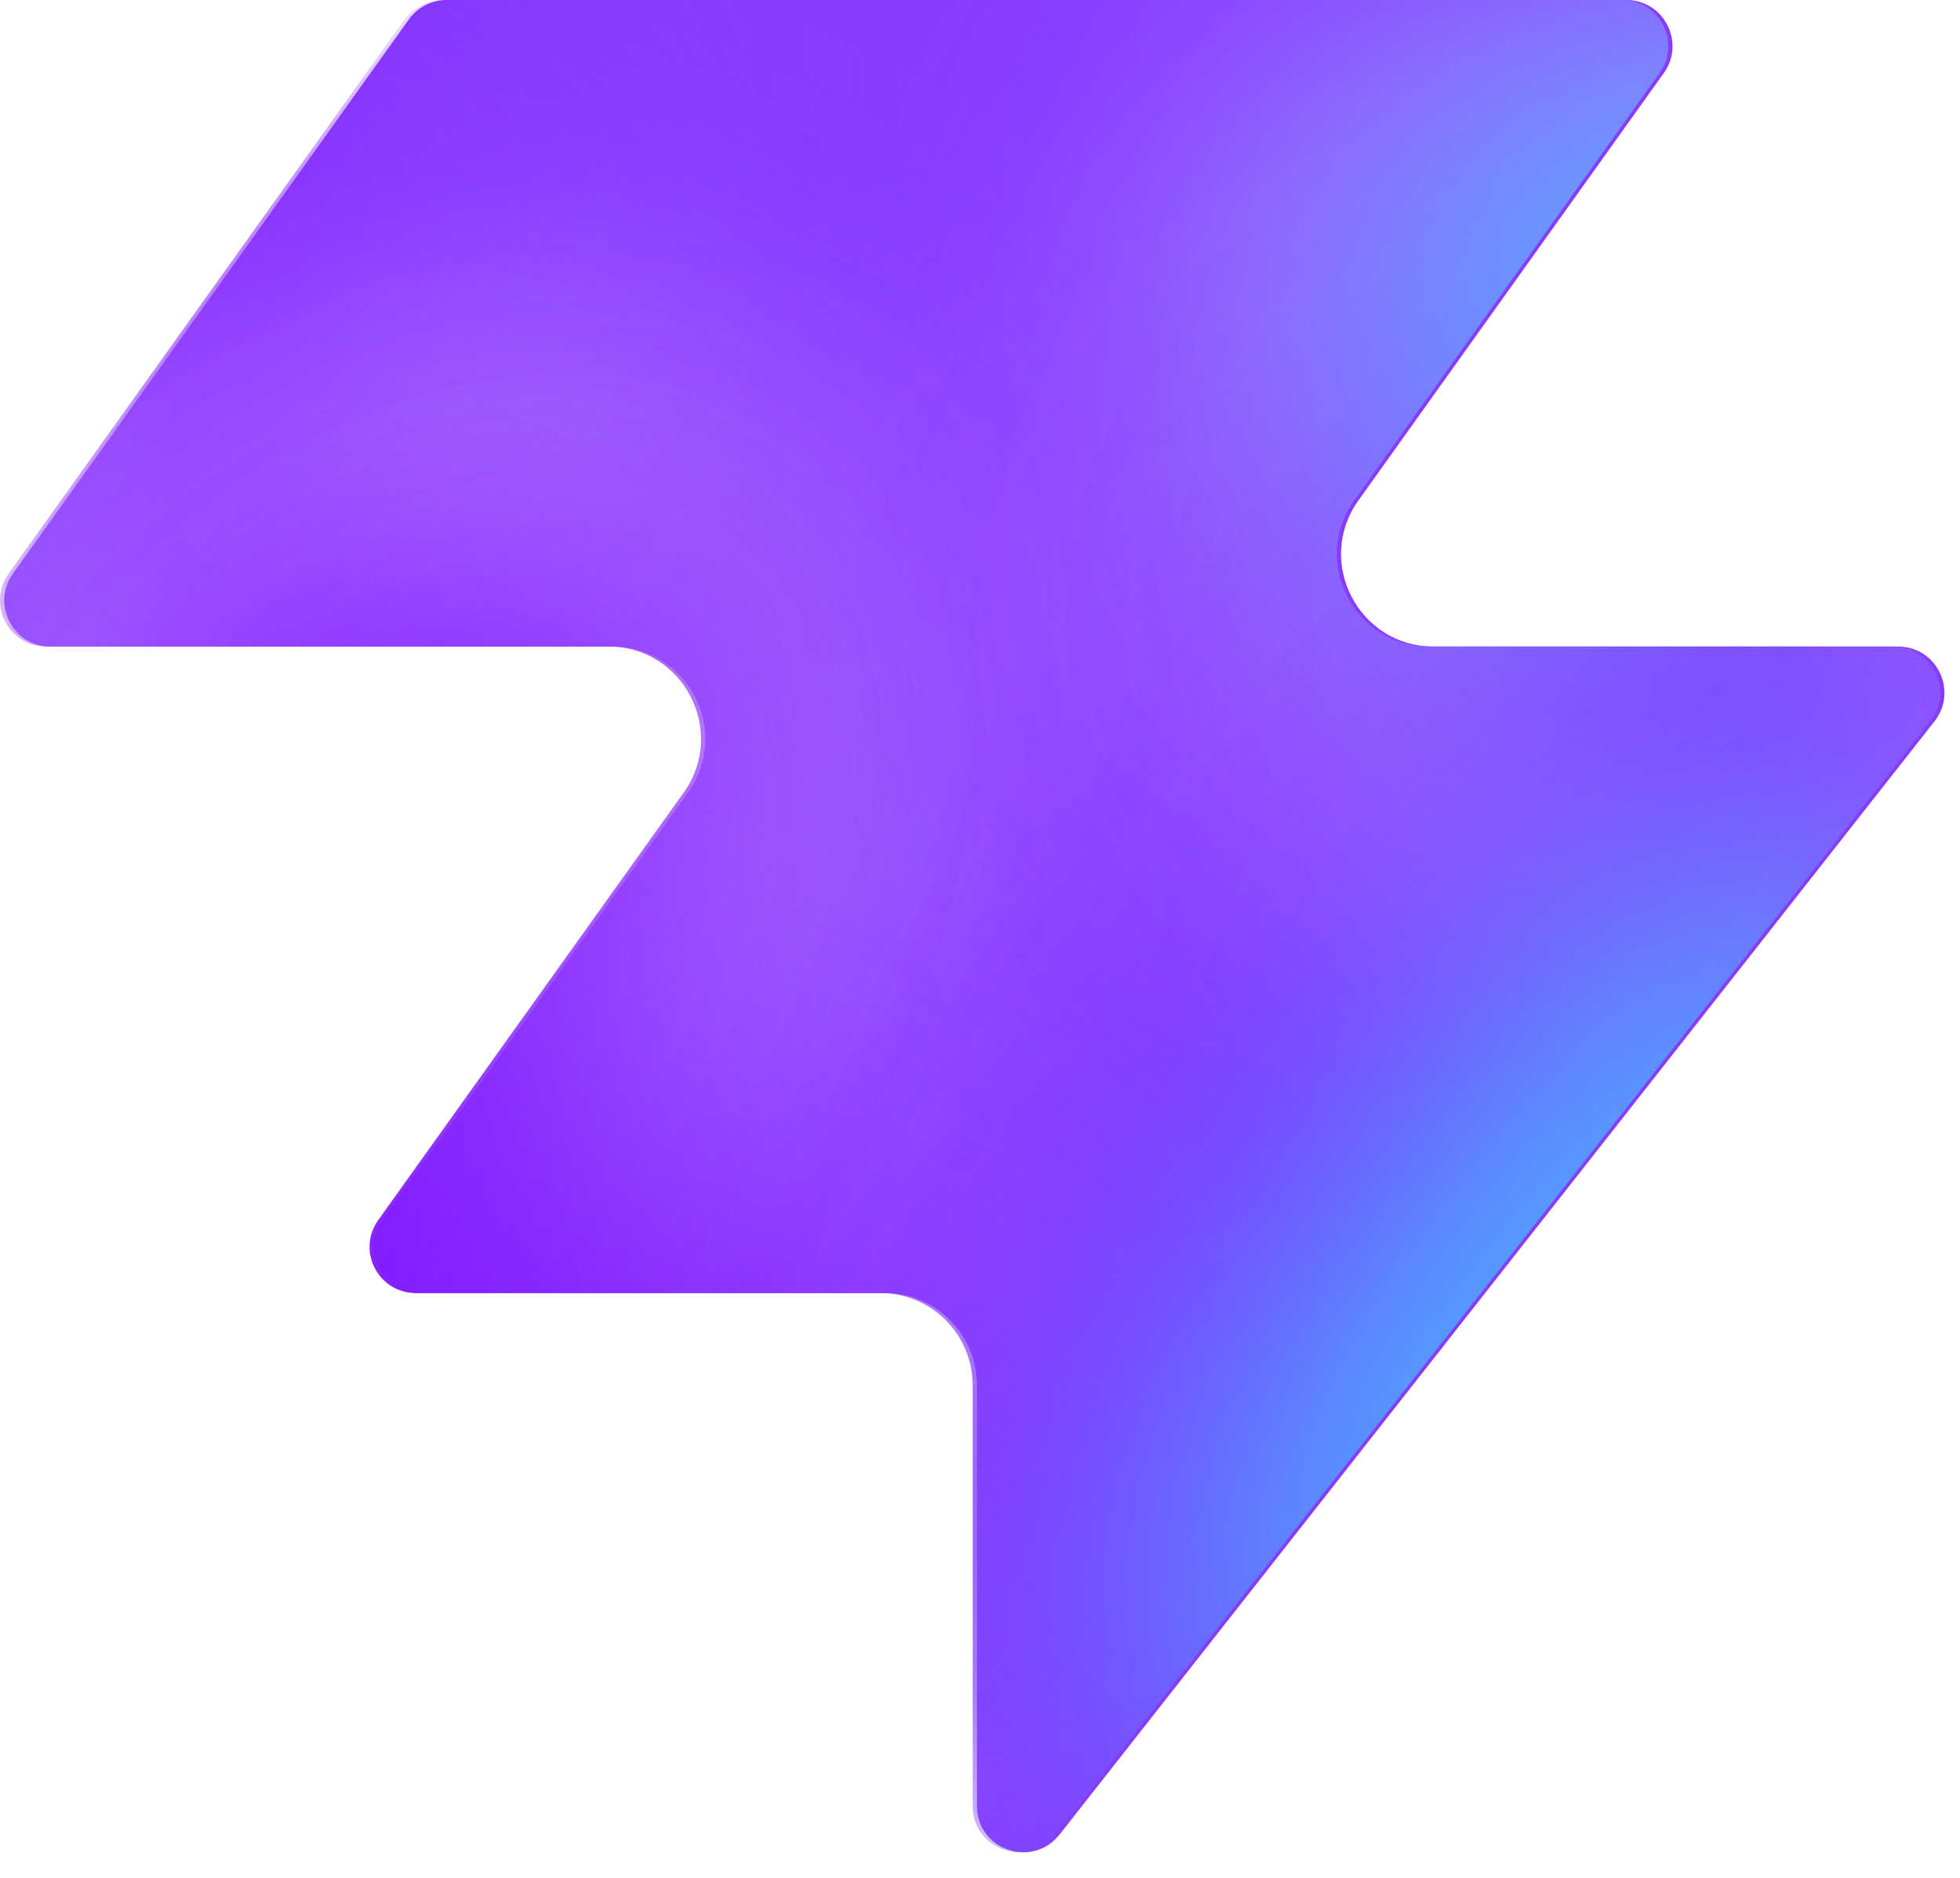
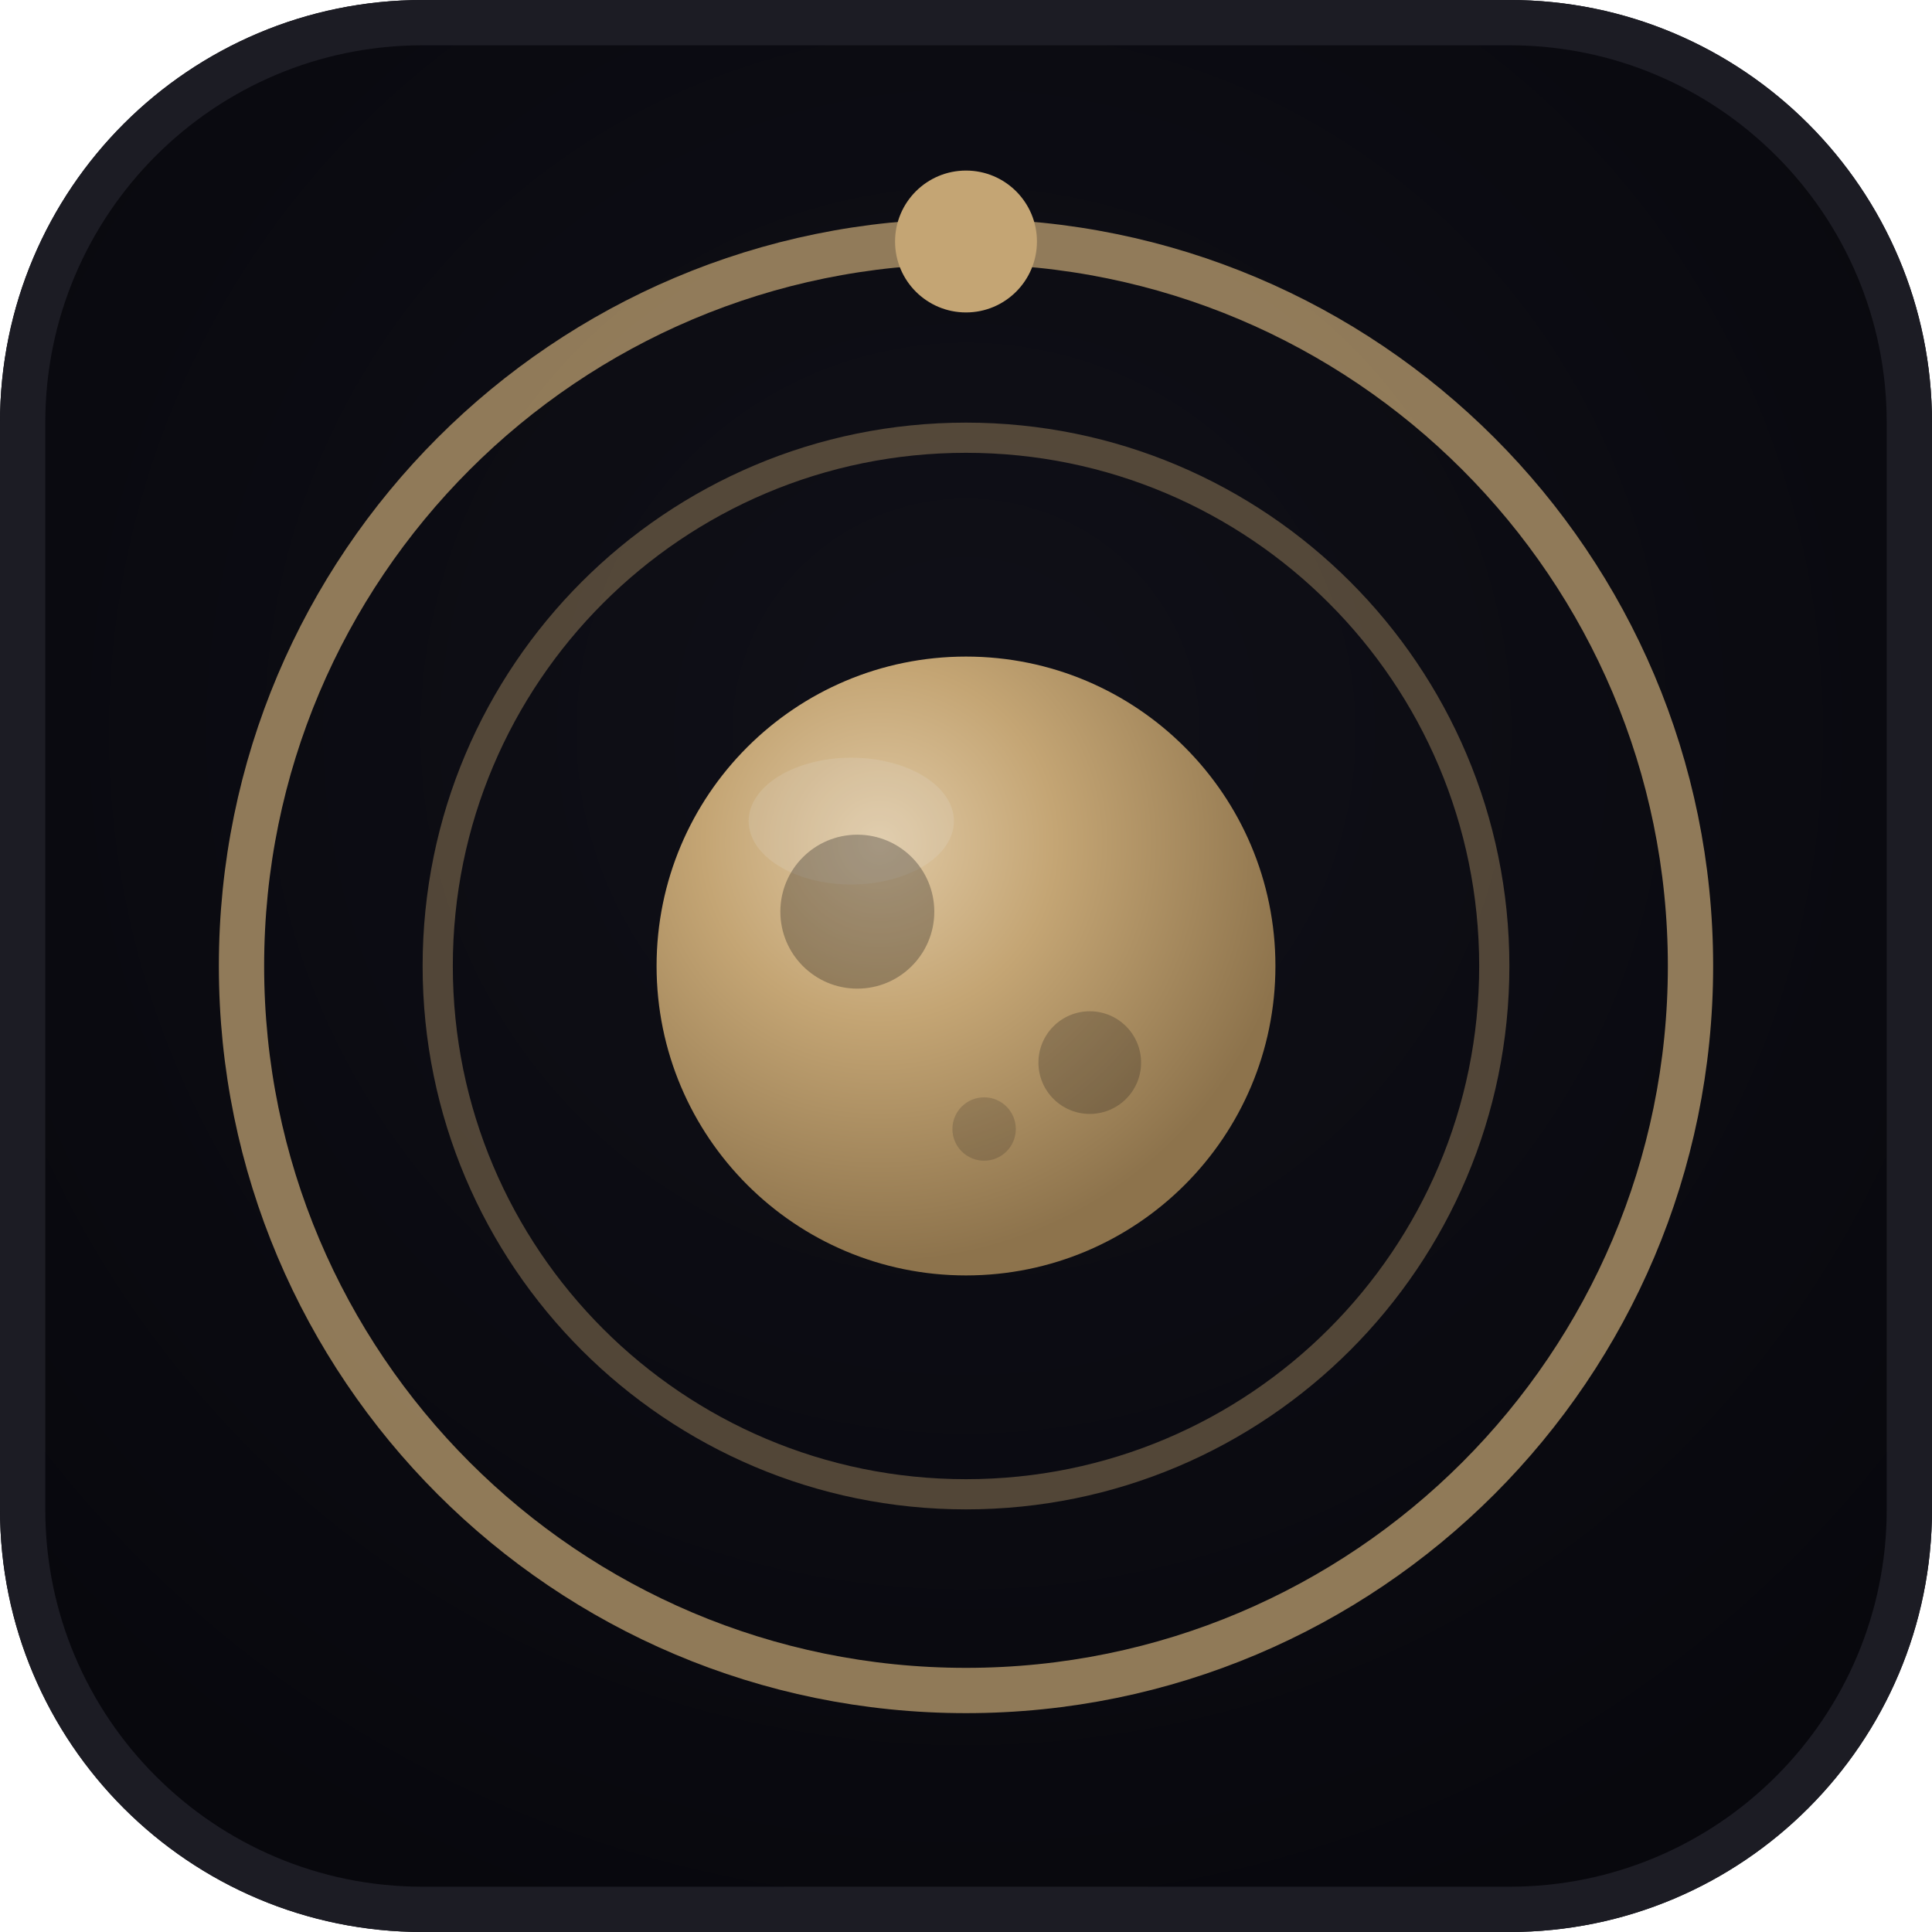
- <svg xmlns="http://www.w3.org/2000/svg" width="48" height="46" fill="none" viewBox="0 0 48 46">
-   <path fill="#863bff" d="M25.946 44.938c-.664.845-2.021.375-2.021-.698V33.937a2.26 2.26 0 0 0-2.262-2.262H10.287c-.92 0-1.456-1.04-.92-1.788l7.48-10.471c1.07-1.497 0-3.578-1.842-3.578H1.237c-.92 0-1.456-1.04-.92-1.788L10.013.474c.214-.297.556-.474.92-.474h28.894c.92 0 1.456 1.04.92 1.788l-7.48 10.471c-1.07 1.498 0 3.579 1.842 3.579h11.377c.943 0 1.473 1.088.89 1.83L25.947 44.94z" style="fill:#863bff;fill:color(display-p3 .525 .23 1);fill-opacity:1" />
-   <mask id="a" width="48" height="46" x="0" y="0" maskUnits="userSpaceOnUse" style="mask-type:alpha">
-     <path fill="#000" d="M25.842 44.938c-.664.844-2.021.375-2.021-.698V33.937a2.26 2.26 0 0 0-2.262-2.262H10.183c-.92 0-1.456-1.04-.92-1.788l7.48-10.471c1.07-1.498 0-3.579-1.842-3.579H1.133c-.92 0-1.456-1.04-.92-1.787L9.91.473c.214-.297.556-.474.92-.474h28.894c.92 0 1.456 1.04.92 1.788l-7.48 10.471c-1.07 1.498 0 3.578 1.842 3.578h11.377c.943 0 1.473 1.088.89 1.832L25.843 44.94z" style="fill:#000;fill-opacity:1" />
-   </mask>
-   <g mask="url(#a)">
-     <g filter="url(#b)">
-       <ellipse cx="5.508" cy="14.704" fill="#ede6ff" rx="5.508" ry="14.704" style="fill:#ede6ff;fill:color(display-p3 .927 .903 1);fill-opacity:1" transform="matrix(.00324 1 1 -.00324 -4.47 31.516)" />
-     </g>
-     <g filter="url(#c)">
-       <ellipse cx="10.399" cy="29.851" fill="#ede6ff" rx="10.399" ry="29.851" style="fill:#ede6ff;fill:color(display-p3 .927 .903 1);fill-opacity:1" transform="matrix(.00324 1 1 -.00324 -39.328 7.883)" />
-     </g>
-     <g filter="url(#d)">
-       <ellipse cx="5.508" cy="30.487" fill="#7e14ff" rx="5.508" ry="30.487" style="fill:#7e14ff;fill:color(display-p3 .492 .077 1);fill-opacity:1" transform="rotate(89.814 -25.913 -14.639)scale(1 -1)" />
-     </g>
-     <g filter="url(#e)">
-       <ellipse cx="5.508" cy="30.599" fill="#7e14ff" rx="5.508" ry="30.599" style="fill:#7e14ff;fill:color(display-p3 .492 .077 1);fill-opacity:1" transform="rotate(89.814 -32.644 -3.334)scale(1 -1)" />
-     </g>
-     <g filter="url(#f)">
-       <ellipse cx="5.508" cy="30.599" fill="#7e14ff" rx="5.508" ry="30.599" style="fill:#7e14ff;fill:color(display-p3 .492 .077 1);fill-opacity:1" transform="matrix(.00324 1 1 -.00324 -34.34 30.47)" />
-     </g>
-     <g filter="url(#g)">
-       <ellipse cx="14.072" cy="22.078" fill="#ede6ff" rx="14.072" ry="22.078" style="fill:#ede6ff;fill:color(display-p3 .927 .903 1);fill-opacity:1" transform="rotate(93.35 24.506 48.493)scale(-1 1)" />
-     </g>
-     <g filter="url(#h)">
-       <ellipse cx="3.47" cy="21.501" fill="#7e14ff" rx="3.47" ry="21.501" style="fill:#7e14ff;fill:color(display-p3 .492 .077 1);fill-opacity:1" transform="rotate(89.009 28.708 47.59)scale(-1 1)" />
-     </g>
-     <g filter="url(#i)">
-       <ellipse cx="3.47" cy="21.501" fill="#7e14ff" rx="3.47" ry="21.501" style="fill:#7e14ff;fill:color(display-p3 .492 .077 1);fill-opacity:1" transform="rotate(89.009 28.708 47.59)scale(-1 1)" />
-     </g>
-     <g filter="url(#j)">
-       <ellipse cx=".387" cy="8.972" fill="#7e14ff" rx="4.407" ry="29.108" style="fill:#7e14ff;fill:color(display-p3 .492 .077 1);fill-opacity:1" transform="rotate(39.51 .387 8.972)" />
-     </g>
-     <g filter="url(#k)">
-       <ellipse cx="47.523" cy="-6.092" fill="#7e14ff" rx="4.407" ry="29.108" style="fill:#7e14ff;fill:color(display-p3 .492 .077 1);fill-opacity:1" transform="rotate(37.892 47.523 -6.092)" />
-     </g>
-     <g filter="url(#l)">
-       <ellipse cx="41.412" cy="6.333" fill="#47bfff" rx="5.971" ry="9.665" style="fill:#47bfff;fill:color(display-p3 .28 .748 1);fill-opacity:1" transform="rotate(37.892 41.412 6.333)" />
-     </g>
-     <g filter="url(#m)">
-       <ellipse cx="-1.879" cy="38.332" fill="#7e14ff" rx="4.407" ry="29.108" style="fill:#7e14ff;fill:color(display-p3 .492 .077 1);fill-opacity:1" transform="rotate(37.892 -1.88 38.332)" />
-     </g>
-     <g filter="url(#n)">
-       <ellipse cx="-1.879" cy="38.332" fill="#7e14ff" rx="4.407" ry="29.108" style="fill:#7e14ff;fill:color(display-p3 .492 .077 1);fill-opacity:1" transform="rotate(37.892 -1.88 38.332)" />
-     </g>
-     <g filter="url(#o)">
-       <ellipse cx="35.651" cy="29.907" fill="#7e14ff" rx="4.407" ry="29.108" style="fill:#7e14ff;fill:color(display-p3 .492 .077 1);fill-opacity:1" transform="rotate(37.892 35.651 29.907)" />
-     </g>
-     <g filter="url(#p)">
-       <ellipse cx="38.418" cy="32.4" fill="#47bfff" rx="5.971" ry="15.297" style="fill:#47bfff;fill:color(display-p3 .28 .748 1);fill-opacity:1" transform="rotate(37.892 38.418 32.4)" />
-     </g>
-   </g>
+ <svg xmlns="http://www.w3.org/2000/svg" viewBox="0 0 64 64" role="img" aria-label="Asteroid Tracker">
  <defs>
-     <filter id="b" width="60.045" height="41.654" x="-19.77" y="16.149" color-interpolation-filters="sRGB" filterUnits="userSpaceOnUse">
-       <feFlood flood-opacity="0" result="BackgroundImageFix" />
-       <feBlend in="SourceGraphic" in2="BackgroundImageFix" result="shape" />
-       <feGaussianBlur result="effect1_foregroundBlur_2002_17158" stdDeviation="7.659" />
-     </filter>
-     <filter id="c" width="90.34" height="51.437" x="-54.613" y="-7.533" color-interpolation-filters="sRGB" filterUnits="userSpaceOnUse">
-       <feFlood flood-opacity="0" result="BackgroundImageFix" />
-       <feBlend in="SourceGraphic" in2="BackgroundImageFix" result="shape" />
-       <feGaussianBlur result="effect1_foregroundBlur_2002_17158" stdDeviation="7.659" />
-     </filter>
-     <filter id="d" width="79.355" height="29.4" x="-49.64" y="2.03" color-interpolation-filters="sRGB" filterUnits="userSpaceOnUse">
-       <feFlood flood-opacity="0" result="BackgroundImageFix" />
-       <feBlend in="SourceGraphic" in2="BackgroundImageFix" result="shape" />
-       <feGaussianBlur result="effect1_foregroundBlur_2002_17158" stdDeviation="4.596" />
-     </filter>
-     <filter id="e" width="79.579" height="29.4" x="-45.045" y="20.029" color-interpolation-filters="sRGB" filterUnits="userSpaceOnUse">
-       <feFlood flood-opacity="0" result="BackgroundImageFix" />
-       <feBlend in="SourceGraphic" in2="BackgroundImageFix" result="shape" />
-       <feGaussianBlur result="effect1_foregroundBlur_2002_17158" stdDeviation="4.596" />
-     </filter>
-     <filter id="f" width="79.579" height="29.4" x="-43.513" y="21.178" color-interpolation-filters="sRGB" filterUnits="userSpaceOnUse">
-       <feFlood flood-opacity="0" result="BackgroundImageFix" />
-       <feBlend in="SourceGraphic" in2="BackgroundImageFix" result="shape" />
-       <feGaussianBlur result="effect1_foregroundBlur_2002_17158" stdDeviation="4.596" />
-     </filter>
-     <filter id="g" width="74.749" height="58.852" x="15.756" y="-17.901" color-interpolation-filters="sRGB" filterUnits="userSpaceOnUse">
-       <feFlood flood-opacity="0" result="BackgroundImageFix" />
-       <feBlend in="SourceGraphic" in2="BackgroundImageFix" result="shape" />
-       <feGaussianBlur result="effect1_foregroundBlur_2002_17158" stdDeviation="7.659" />
-     </filter>
-     <filter id="h" width="61.377" height="25.362" x="23.548" y="2.284" color-interpolation-filters="sRGB" filterUnits="userSpaceOnUse">
-       <feFlood flood-opacity="0" result="BackgroundImageFix" />
-       <feBlend in="SourceGraphic" in2="BackgroundImageFix" result="shape" />
-       <feGaussianBlur result="effect1_foregroundBlur_2002_17158" stdDeviation="4.596" />
-     </filter>
-     <filter id="i" width="61.377" height="25.362" x="23.548" y="2.284" color-interpolation-filters="sRGB" filterUnits="userSpaceOnUse">
-       <feFlood flood-opacity="0" result="BackgroundImageFix" />
-       <feBlend in="SourceGraphic" in2="BackgroundImageFix" result="shape" />
-       <feGaussianBlur result="effect1_foregroundBlur_2002_17158" stdDeviation="4.596" />
-     </filter>
-     <filter id="j" width="56.045" height="63.649" x="-27.636" y="-22.853" color-interpolation-filters="sRGB" filterUnits="userSpaceOnUse">
-       <feFlood flood-opacity="0" result="BackgroundImageFix" />
-       <feBlend in="SourceGraphic" in2="BackgroundImageFix" result="shape" />
-       <feGaussianBlur result="effect1_foregroundBlur_2002_17158" stdDeviation="4.596" />
-     </filter>
-     <filter id="k" width="54.814" height="64.646" x="20.116" y="-38.415" color-interpolation-filters="sRGB" filterUnits="userSpaceOnUse">
-       <feFlood flood-opacity="0" result="BackgroundImageFix" />
-       <feBlend in="SourceGraphic" in2="BackgroundImageFix" result="shape" />
-       <feGaussianBlur result="effect1_foregroundBlur_2002_17158" stdDeviation="4.596" />
-     </filter>
-     <filter id="l" width="33.541" height="35.313" x="24.641" y="-11.323" color-interpolation-filters="sRGB" filterUnits="userSpaceOnUse">
-       <feFlood flood-opacity="0" result="BackgroundImageFix" />
-       <feBlend in="SourceGraphic" in2="BackgroundImageFix" result="shape" />
-       <feGaussianBlur result="effect1_foregroundBlur_2002_17158" stdDeviation="4.596" />
-     </filter>
-     <filter id="m" width="54.814" height="64.646" x="-29.286" y="6.009" color-interpolation-filters="sRGB" filterUnits="userSpaceOnUse">
-       <feFlood flood-opacity="0" result="BackgroundImageFix" />
-       <feBlend in="SourceGraphic" in2="BackgroundImageFix" result="shape" />
-       <feGaussianBlur result="effect1_foregroundBlur_2002_17158" stdDeviation="4.596" />
-     </filter>
-     <filter id="n" width="54.814" height="64.646" x="-29.286" y="6.009" color-interpolation-filters="sRGB" filterUnits="userSpaceOnUse">
-       <feFlood flood-opacity="0" result="BackgroundImageFix" />
-       <feBlend in="SourceGraphic" in2="BackgroundImageFix" result="shape" />
-       <feGaussianBlur result="effect1_foregroundBlur_2002_17158" stdDeviation="4.596" />
-     </filter>
-     <filter id="o" width="54.814" height="64.646" x="8.244" y="-2.416" color-interpolation-filters="sRGB" filterUnits="userSpaceOnUse">
-       <feFlood flood-opacity="0" result="BackgroundImageFix" />
-       <feBlend in="SourceGraphic" in2="BackgroundImageFix" result="shape" />
-       <feGaussianBlur result="effect1_foregroundBlur_2002_17158" stdDeviation="4.596" />
-     </filter>
-     <filter id="p" width="39.409" height="43.623" x="18.713" y="10.588" color-interpolation-filters="sRGB" filterUnits="userSpaceOnUse">
-       <feFlood flood-opacity="0" result="BackgroundImageFix" />
-       <feBlend in="SourceGraphic" in2="BackgroundImageFix" result="shape" />
-       <feGaussianBlur result="effect1_foregroundBlur_2002_17158" stdDeviation="4.596" />
-     </filter>
+     <radialGradient id="void" cx="50%" cy="38%" r="72%">
+       <stop offset="0%" stop-color="#101018" />
+       <stop offset="100%" stop-color="#07070c" />
+     </radialGradient>
+     <radialGradient id="rock" cx="36%" cy="30%" r="68%">
+       <stop offset="0%" stop-color="#e0c9a4" />
+       <stop offset="42%" stop-color="#c4a574" />
+       <stop offset="100%" stop-color="#8d734c" />
+     </radialGradient>
  </defs>
+   <rect width="64" height="64" rx="14" fill="url(#void)" />
+   <rect x="0.75" y="0.75" width="62.5" height="62.5" rx="13.25" fill="none" stroke="#1c1c24" stroke-width="1.5" />
+   <circle cx="32" cy="32" r="24" fill="none" stroke="#c4a574" stroke-width="1.5" opacity="0.72" />
+   <circle cx="32" cy="32" r="17.5" fill="none" stroke="#c4a574" stroke-width="1" opacity="0.38" />
+   <circle cx="32" cy="32" r="10.25" fill="url(#rock)" />
+   <ellipse cx="28.2" cy="27.2" rx="3.4" ry="2.1" fill="#e8e6e3" opacity="0.16" />
+   <circle cx="28.4" cy="30.2" r="2.55" fill="#07070c" opacity="0.28" />
+   <circle cx="36.1" cy="35.2" r="1.7" fill="#07070c" opacity="0.22" />
+   <circle cx="32.6" cy="37.4" r="1.05" fill="#07070c" opacity="0.16" />
+   <circle cx="32" cy="8" r="2.35" fill="#c4a574" />
</svg>
